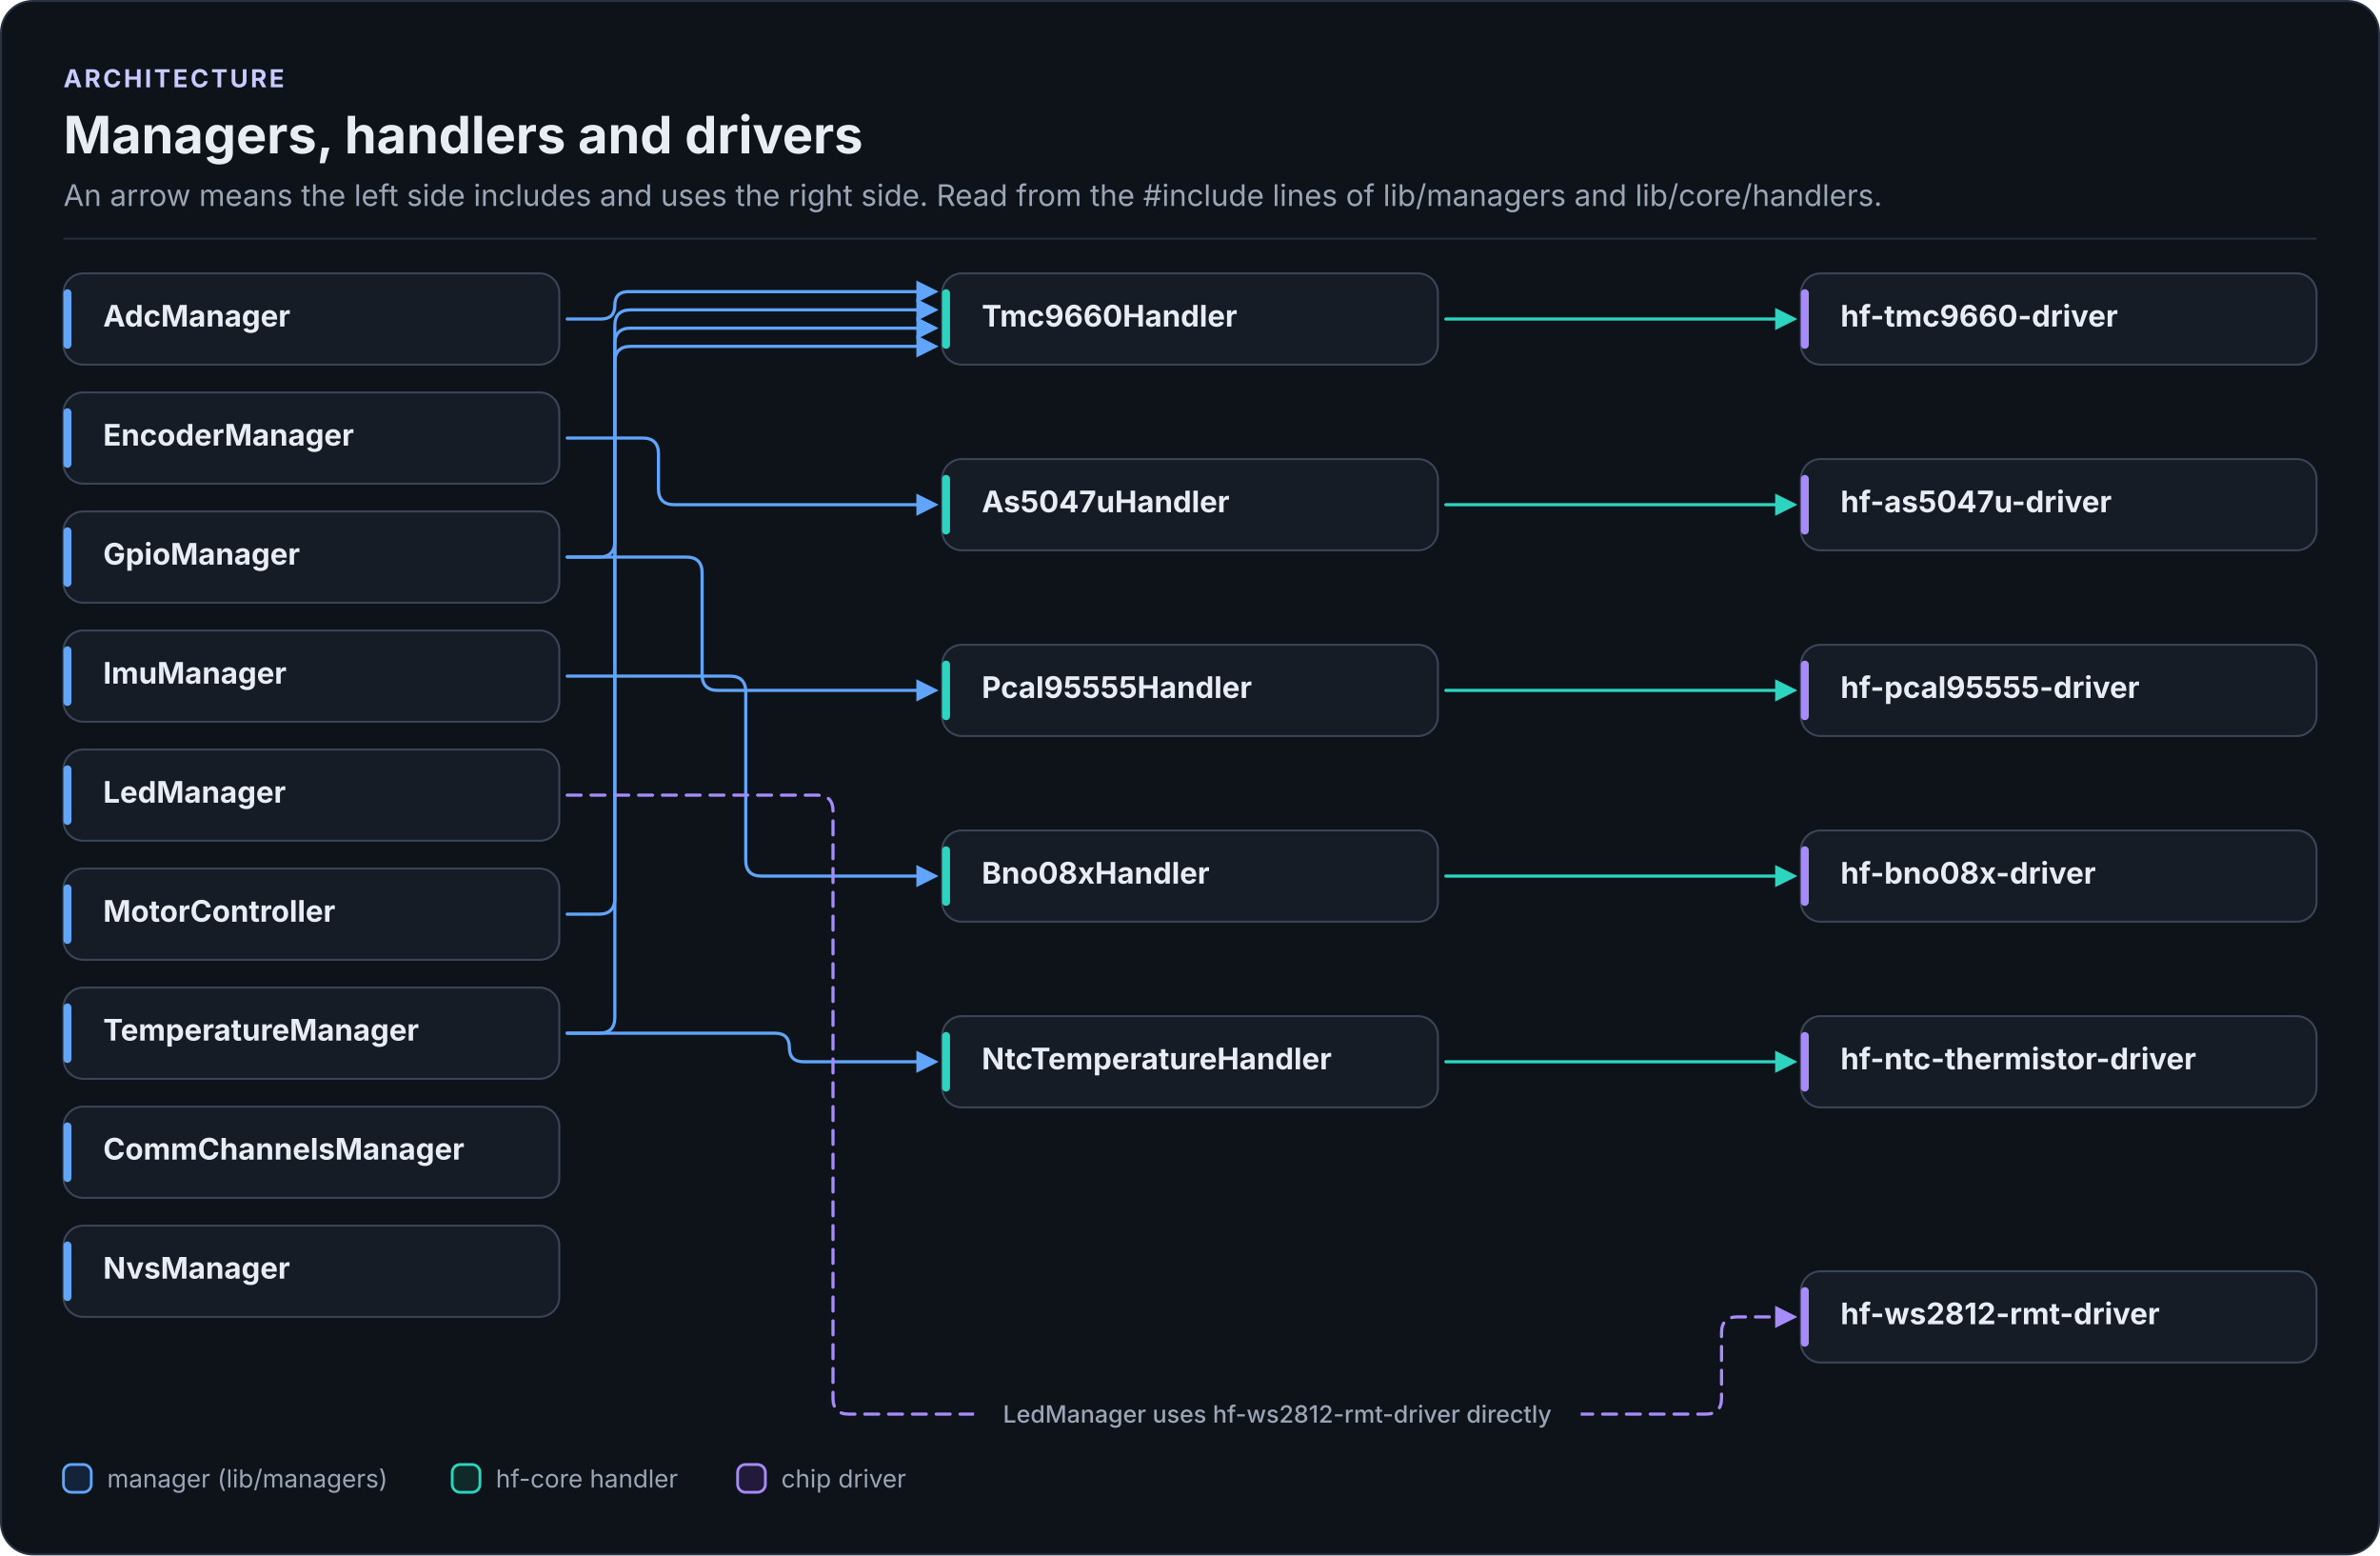
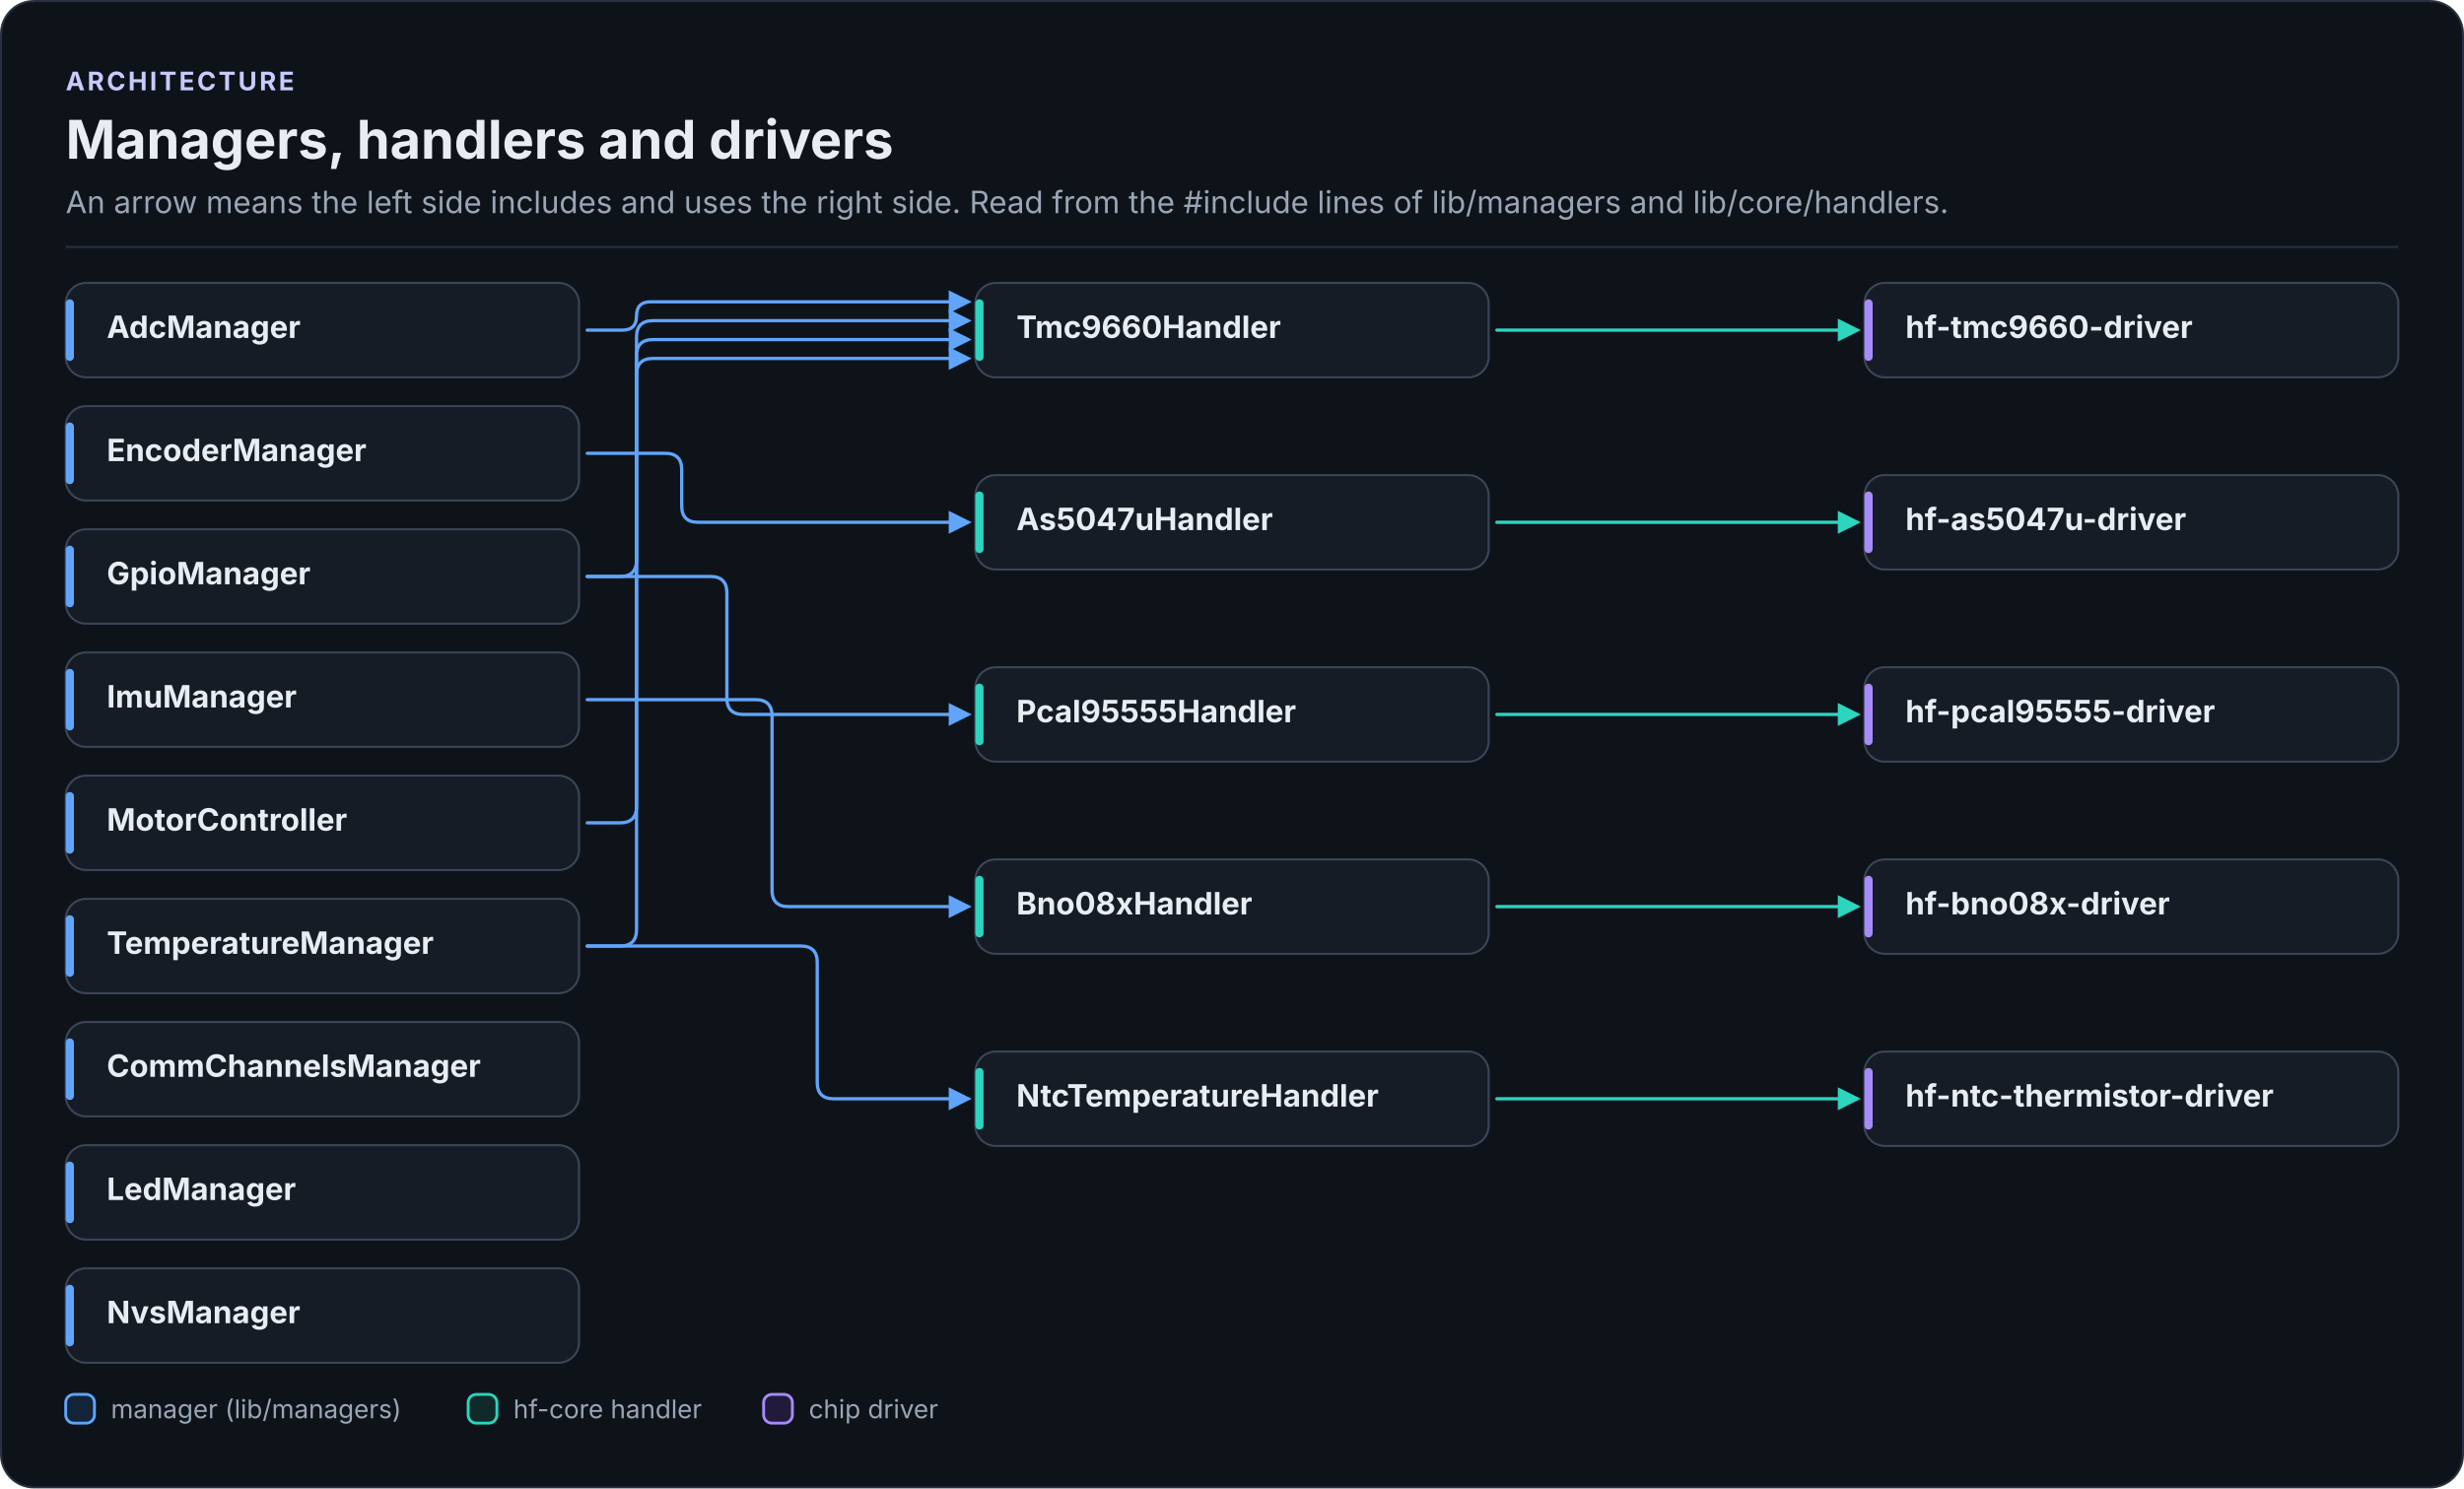
- <svg xmlns="http://www.w3.org/2000/svg" width="1200" height="784" viewBox="0 0 1200 784" role="img" aria-labelledby="manager-dependencies-title manager-dependencies-desc" font-family="Inter, 'Segoe UI', Roboto, 'Helvetica Neue', Arial, sans-serif">
+ <svg xmlns="http://www.w3.org/2000/svg" width="1200" height="725" viewBox="0 0 1200 725" role="img" aria-labelledby="manager-dependencies-title manager-dependencies-desc" font-family="Inter, 'Segoe UI', Roboto, 'Helvetica Neue', Arial, sans-serif">
  <defs>
    <marker id="fk-arrow-blue-strong" viewBox="0 0 10 10" refX="8" refY="5" markerWidth="7" markerHeight="7" orient="auto-start-reverse">
      <path d="M0 0L10 5L0 10z" fill="#60A5FA" />
    </marker>
    <marker id="fk-arrow-teal-strong" viewBox="0 0 10 10" refX="8" refY="5" markerWidth="7" markerHeight="7" orient="auto-start-reverse">
      <path d="M0 0L10 5L0 10z" fill="#2DD4BF" />
    </marker>
-     <marker id="fk-arrow-violet-strong" viewBox="0 0 10 10" refX="8" refY="5" markerWidth="7" markerHeight="7" orient="auto-start-reverse">
-       <path d="M0 0L10 5L0 10z" fill="#A78BFA" />
-     </marker>
  </defs>
-   <rect x="0.5" y="0.5" width="1199" height="783" rx="16" fill="#0E131A" stroke="#283241" />
+   <rect x="0.5" y="0.5" width="1199" height="724" rx="16" fill="#0E131A" stroke="#283241" />
  <text x="32" y="44" font-size="12.5" font-weight="700" letter-spacing="1.2" fill="#C7CBFF">ARCHITECTURE</text>
  <text x="32" y="77.3" font-size="26" font-weight="700" fill="#E8EDF3">Managers, handlers and drivers</text>
  <text x="32" y="103.8" font-size="15" fill="#9AA6B5">An arrow means the left side includes and uses the right side. Read from the #include lines of lib/managers and lib/core/handlers.</text>
  <rect x="32" y="119.8" width="1136" height="1" fill="#252F3C" />
  <path d="M286 160.8 L303.1 160.8 Q310 160.8 310 153.9 L310 153.9 Q310 147 316.9 147 L471 147" fill="none" stroke="#60A5FA" stroke-width="1.6" stroke-linecap="round" stroke-linejoin="round" marker-end="url(#fk-arrow-blue-strong)" />
  <path d="M286 280.8 L302 280.8 Q310 280.8 310 272.8 L310 164.2 Q310 156.2 318 156.2 L471 156.2" fill="none" stroke="#60A5FA" stroke-width="1.6" stroke-linecap="round" stroke-linejoin="round" marker-end="url(#fk-arrow-blue-strong)" />
-   <path d="M286 460.8 L302 460.8 Q310 460.8 310 452.8 L310 173.4 Q310 165.4 318 165.4 L471 165.4" fill="none" stroke="#60A5FA" stroke-width="1.6" stroke-linecap="round" stroke-linejoin="round" marker-end="url(#fk-arrow-blue-strong)" />
-   <path d="M286 520.8 L302 520.8 Q310 520.8 310 512.8 L310 182.6 Q310 174.6 318 174.6 L471 174.6" fill="none" stroke="#60A5FA" stroke-width="1.6" stroke-linecap="round" stroke-linejoin="round" marker-end="url(#fk-arrow-blue-strong)" />
+   <path d="M286 400.8 L302 400.8 Q310 400.8 310 392.8 L310 173.4 Q310 165.4 318 165.4 L471 165.4" fill="none" stroke="#60A5FA" stroke-width="1.6" stroke-linecap="round" stroke-linejoin="round" marker-end="url(#fk-arrow-blue-strong)" />
+   <path d="M286 460.8 L302 460.8 Q310 460.8 310 452.8 L310 182.6 Q310 174.6 318 174.6 L471 174.6" fill="none" stroke="#60A5FA" stroke-width="1.6" stroke-linecap="round" stroke-linejoin="round" marker-end="url(#fk-arrow-blue-strong)" />
  <path d="M286 220.8 L324 220.8 Q332 220.8 332 228.8 L332 246.4 Q332 254.4 340 254.4 L471 254.4" fill="none" stroke="#60A5FA" stroke-width="1.6" stroke-linecap="round" stroke-linejoin="round" marker-end="url(#fk-arrow-blue-strong)" />
  <path d="M286 280.8 L346 280.8 Q354 280.8 354 288.8 L354 340 Q354 348 362 348 L471 348" fill="none" stroke="#60A5FA" stroke-width="1.6" stroke-linecap="round" stroke-linejoin="round" marker-end="url(#fk-arrow-blue-strong)" />
  <path d="M286 340.8 L368 340.8 Q376 340.8 376 348.8 L376 433.6 Q376 441.6 384 441.6 L471 441.6" fill="none" stroke="#60A5FA" stroke-width="1.6" stroke-linecap="round" stroke-linejoin="round" marker-end="url(#fk-arrow-blue-strong)" />
-   <path d="M286 520.8 L390.8 520.8 Q398 520.8 398 528 L398 528 Q398 535.2 405.2 535.2 L471 535.2" fill="none" stroke="#60A5FA" stroke-width="1.6" stroke-linecap="round" stroke-linejoin="round" marker-end="url(#fk-arrow-blue-strong)" />
+   <path d="M286 460.8 L390 460.8 Q398 460.8 398 468.8 L398 527.2 Q398 535.2 406 535.2 L471 535.2" fill="none" stroke="#60A5FA" stroke-width="1.6" stroke-linecap="round" stroke-linejoin="round" marker-end="url(#fk-arrow-blue-strong)" />
  <path d="M729 160.8 L904 160.8" fill="none" stroke="#2DD4BF" stroke-width="1.6" stroke-linecap="round" stroke-linejoin="round" marker-end="url(#fk-arrow-teal-strong)" />
  <path d="M729 254.4 L904 254.4" fill="none" stroke="#2DD4BF" stroke-width="1.6" stroke-linecap="round" stroke-linejoin="round" marker-end="url(#fk-arrow-teal-strong)" />
  <path d="M729 348 L904 348" fill="none" stroke="#2DD4BF" stroke-width="1.6" stroke-linecap="round" stroke-linejoin="round" marker-end="url(#fk-arrow-teal-strong)" />
  <path d="M729 441.6 L904 441.6" fill="none" stroke="#2DD4BF" stroke-width="1.6" stroke-linecap="round" stroke-linejoin="round" marker-end="url(#fk-arrow-teal-strong)" />
  <path d="M729 535.2 L904 535.2" fill="none" stroke="#2DD4BF" stroke-width="1.6" stroke-linecap="round" stroke-linejoin="round" marker-end="url(#fk-arrow-teal-strong)" />
-   <path d="M286 400.8 L412 400.8 Q420 400.8 420 408.8 L420 704.8 Q420 712.8 428 712.8 L860 712.8 Q868 712.8 868 704.8 L868 671.8 Q868 663.8 876 663.8 L904 663.8" fill="none" stroke="#A78BFA" stroke-width="1.6" stroke-linecap="round" stroke-linejoin="round" stroke-dasharray="7 5" marker-end="url(#fk-arrow-violet-strong)" />
  <rect x="32" y="137.8" width="250" height="46" rx="10" fill="#151C26" stroke="#3A4657" stroke-width="1" />
  <rect x="32" y="145.8" width="4" height="30" rx="2" fill="#60A5FA" />
  <rect x="32" y="197.8" width="250" height="46" rx="10" fill="#151C26" stroke="#3A4657" stroke-width="1" />
  <rect x="32" y="205.8" width="4" height="30" rx="2" fill="#60A5FA" />
  <rect x="32" y="257.8" width="250" height="46" rx="10" fill="#151C26" stroke="#3A4657" stroke-width="1" />
  <rect x="32" y="265.8" width="4" height="30" rx="2" fill="#60A5FA" />
  <rect x="32" y="317.8" width="250" height="46" rx="10" fill="#151C26" stroke="#3A4657" stroke-width="1" />
  <rect x="32" y="325.8" width="4" height="30" rx="2" fill="#60A5FA" />
  <rect x="32" y="377.8" width="250" height="46" rx="10" fill="#151C26" stroke="#3A4657" stroke-width="1" />
  <rect x="32" y="385.8" width="4" height="30" rx="2" fill="#60A5FA" />
  <rect x="32" y="437.8" width="250" height="46" rx="10" fill="#151C26" stroke="#3A4657" stroke-width="1" />
  <rect x="32" y="445.8" width="4" height="30" rx="2" fill="#60A5FA" />
  <rect x="32" y="497.8" width="250" height="46" rx="10" fill="#151C26" stroke="#3A4657" stroke-width="1" />
  <rect x="32" y="505.8" width="4" height="30" rx="2" fill="#60A5FA" />
  <rect x="32" y="557.8" width="250" height="46" rx="10" fill="#151C26" stroke="#3A4657" stroke-width="1" />
  <rect x="32" y="565.8" width="4" height="30" rx="2" fill="#60A5FA" />
  <rect x="32" y="617.8" width="250" height="46" rx="10" fill="#151C26" stroke="#3A4657" stroke-width="1" />
  <rect x="32" y="625.8" width="4" height="30" rx="2" fill="#60A5FA" />
  <rect x="475" y="137.8" width="250" height="46" rx="10" fill="#151C26" stroke="#3A4657" stroke-width="1" />
  <rect x="475" y="145.8" width="4" height="30" rx="2" fill="#2DD4BF" />
  <rect x="475" y="231.4" width="250" height="46" rx="10" fill="#151C26" stroke="#3A4657" stroke-width="1" />
  <rect x="475" y="239.4" width="4" height="30" rx="2" fill="#2DD4BF" />
  <rect x="475" y="325" width="250" height="46" rx="10" fill="#151C26" stroke="#3A4657" stroke-width="1" />
  <rect x="475" y="333" width="4" height="30" rx="2" fill="#2DD4BF" />
  <rect x="475" y="418.6" width="250" height="46" rx="10" fill="#151C26" stroke="#3A4657" stroke-width="1" />
  <rect x="475" y="426.6" width="4" height="30" rx="2" fill="#2DD4BF" />
  <rect x="475" y="512.2" width="250" height="46" rx="10" fill="#151C26" stroke="#3A4657" stroke-width="1" />
  <rect x="475" y="520.2" width="4" height="30" rx="2" fill="#2DD4BF" />
  <rect x="908" y="137.8" width="260" height="46" rx="10" fill="#151C26" stroke="#3A4657" stroke-width="1" />
  <rect x="908" y="145.8" width="4" height="30" rx="2" fill="#A78BFA" />
  <rect x="908" y="231.4" width="260" height="46" rx="10" fill="#151C26" stroke="#3A4657" stroke-width="1" />
  <rect x="908" y="239.4" width="4" height="30" rx="2" fill="#A78BFA" />
  <rect x="908" y="325" width="260" height="46" rx="10" fill="#151C26" stroke="#3A4657" stroke-width="1" />
  <rect x="908" y="333" width="4" height="30" rx="2" fill="#A78BFA" />
  <rect x="908" y="418.6" width="260" height="46" rx="10" fill="#151C26" stroke="#3A4657" stroke-width="1" />
  <rect x="908" y="426.6" width="4" height="30" rx="2" fill="#A78BFA" />
  <rect x="908" y="512.2" width="260" height="46" rx="10" fill="#151C26" stroke="#3A4657" stroke-width="1" />
  <rect x="908" y="520.2" width="4" height="30" rx="2" fill="#A78BFA" />
-   <rect x="908" y="640.8" width="260" height="46" rx="10" fill="#151C26" stroke="#3A4657" stroke-width="1" />
-   <rect x="908" y="648.8" width="4" height="30" rx="2" fill="#A78BFA" />
  <text x="52" y="164.6" font-size="15" font-weight="700" fill="#E8EDF3">AdcManager</text>
  <text x="52" y="224.6" font-size="15" font-weight="700" fill="#E8EDF3">EncoderManager</text>
  <text x="52" y="284.6" font-size="15" font-weight="700" fill="#E8EDF3">GpioManager</text>
  <text x="52" y="344.6" font-size="15" font-weight="700" fill="#E8EDF3">ImuManager</text>
-   <text x="52" y="404.6" font-size="15" font-weight="700" fill="#E8EDF3">LedManager</text>
-   <text x="52" y="464.6" font-size="15" font-weight="700" fill="#E8EDF3">MotorController</text>
-   <text x="52" y="524.5" font-size="15" font-weight="700" fill="#E8EDF3">TemperatureManager</text>
-   <text x="52" y="584.5" font-size="15" font-weight="700" fill="#E8EDF3">CommChannelsManager</text>
+   <text x="52" y="404.6" font-size="15" font-weight="700" fill="#E8EDF3">MotorController</text>
+   <text x="52" y="464.6" font-size="15" font-weight="700" fill="#E8EDF3">TemperatureManager</text>
+   <text x="52" y="524.5" font-size="15" font-weight="700" fill="#E8EDF3">CommChannelsManager</text>
+   <text x="52" y="584.5" font-size="15" font-weight="700" fill="#E8EDF3">LedManager</text>
  <text x="52" y="644.5" font-size="15" font-weight="700" fill="#E8EDF3">NvsManager</text>
  <text x="495" y="164.6" font-size="15" font-weight="700" fill="#E8EDF3">Tmc9660Handler</text>
  <text x="495" y="258.2" font-size="15" font-weight="700" fill="#E8EDF3">As5047uHandler</text>
  <text x="495" y="351.8" font-size="15" font-weight="700" fill="#E8EDF3">Pcal95555Handler</text>
  <text x="495" y="445.4" font-size="15" font-weight="700" fill="#E8EDF3">Bno08xHandler</text>
  <text x="495" y="539" font-size="15" font-weight="700" fill="#E8EDF3">NtcTemperatureHandler</text>
  <text x="928" y="164.6" font-size="15" font-weight="700" fill="#E8EDF3">hf-tmc9660-driver</text>
  <text x="928" y="258.2" font-size="15" font-weight="700" fill="#E8EDF3">hf-as5047u-driver</text>
  <text x="928" y="351.8" font-size="15" font-weight="700" fill="#E8EDF3">hf-pcal95555-driver</text>
  <text x="928" y="445.4" font-size="15" font-weight="700" fill="#E8EDF3">hf-bno08x-driver</text>
  <text x="928" y="539" font-size="15" font-weight="700" fill="#E8EDF3">hf-ntc-thermistor-driver</text>
-   <text x="928" y="667.5" font-size="15" font-weight="700" fill="#E8EDF3">hf-ws2812-rmt-driver</text>
-   <rect x="491.1" y="702.8" width="305.9" height="20" rx="10" fill="#0E131A" />
-   <text x="644" y="717.1" font-size="12" font-weight="500" text-anchor="middle" fill="#9AA6B5">LedManager uses hf-ws2812-rmt-driver directly</text>
-   <rect x="32" y="738.2" width="14" height="14" rx="4" fill="#13233A" stroke="#60A5FA" stroke-width="1.4" />
-   <text x="54" y="749.8" font-size="12.5" fill="#9AA6B5">manager (lib/managers)</text>
-   <rect x="228" y="738.2" width="14" height="14" rx="4" fill="#0F2A28" stroke="#2DD4BF" stroke-width="1.4" />
-   <text x="250" y="749.8" font-size="12.5" fill="#9AA6B5">hf-core handler</text>
-   <rect x="371.9" y="738.2" width="14" height="14" rx="4" fill="#221A3A" stroke="#A78BFA" stroke-width="1.4" />
-   <text x="393.9" y="749.8" font-size="12.5" fill="#9AA6B5">chip driver</text>
+   <rect x="32" y="679.2" width="14" height="14" rx="4" fill="#13233A" stroke="#60A5FA" stroke-width="1.4" />
+   <text x="54" y="690.8" font-size="12.5" fill="#9AA6B5">manager (lib/managers)</text>
+   <rect x="228" y="679.2" width="14" height="14" rx="4" fill="#0F2A28" stroke="#2DD4BF" stroke-width="1.4" />
+   <text x="250" y="690.8" font-size="12.5" fill="#9AA6B5">hf-core handler</text>
+   <rect x="371.9" y="679.2" width="14" height="14" rx="4" fill="#221A3A" stroke="#A78BFA" stroke-width="1.4" />
+   <text x="393.9" y="690.8" font-size="12.5" fill="#9AA6B5">chip driver</text>
</svg>
